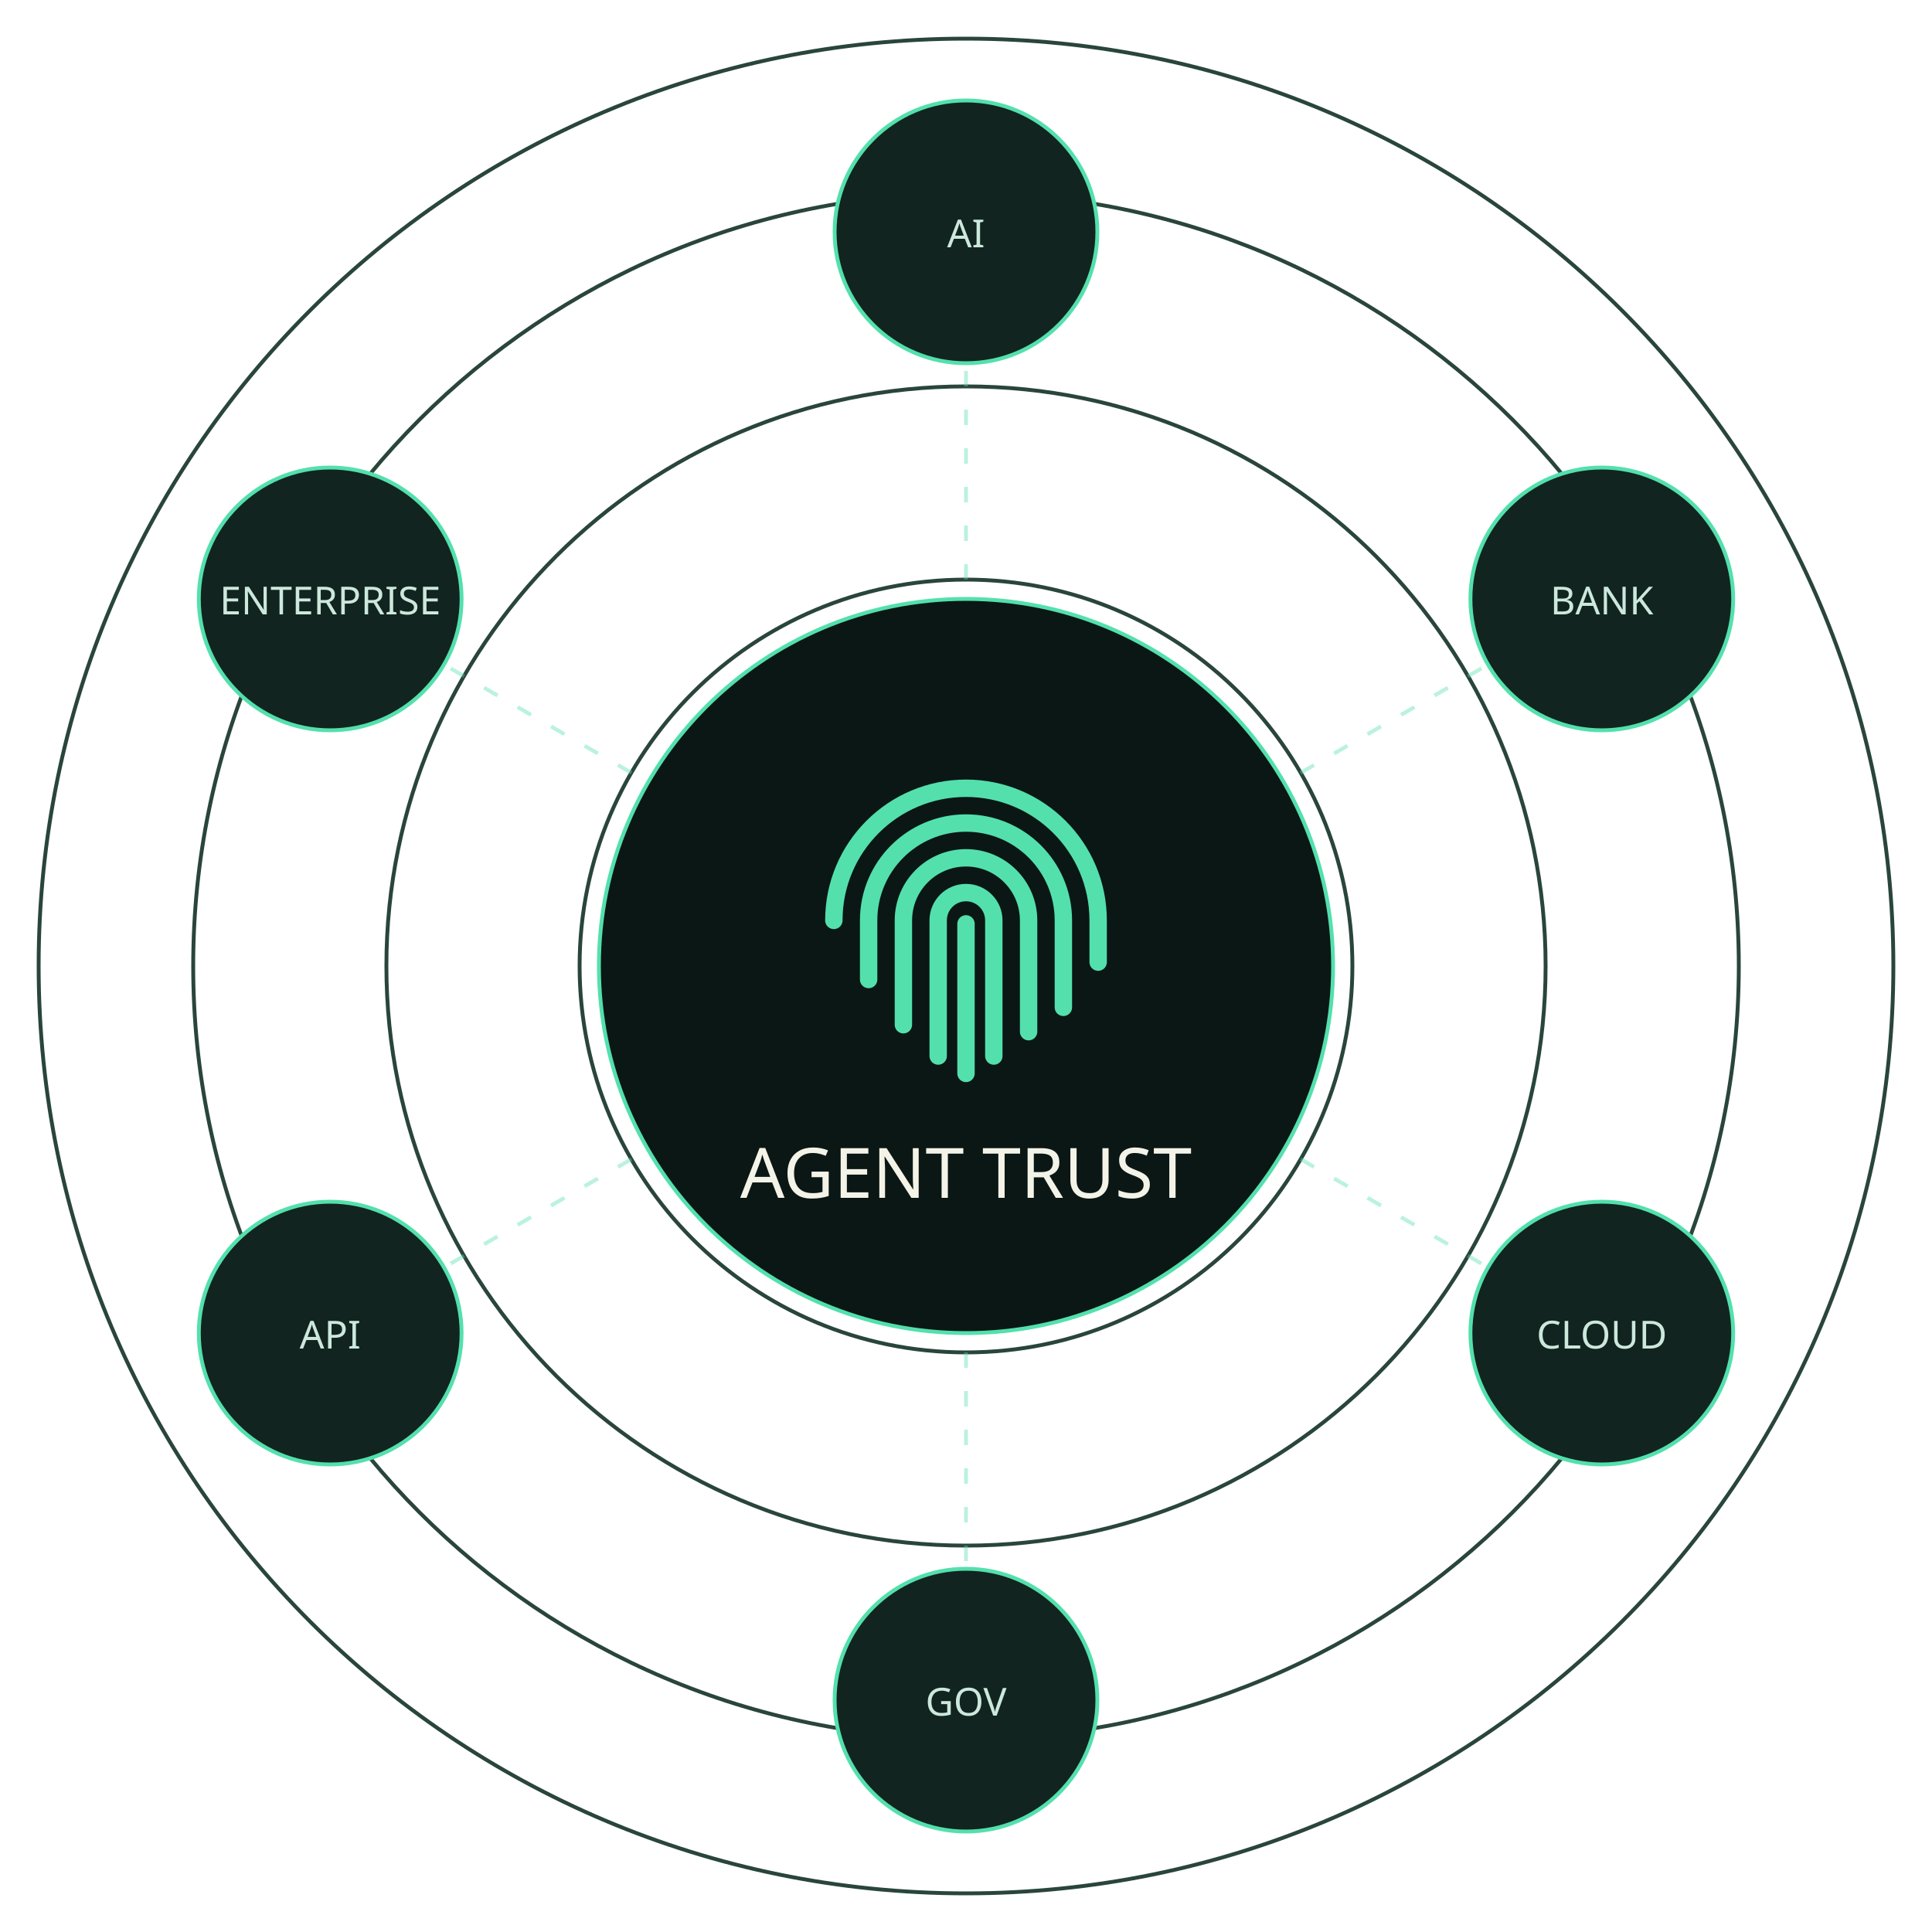
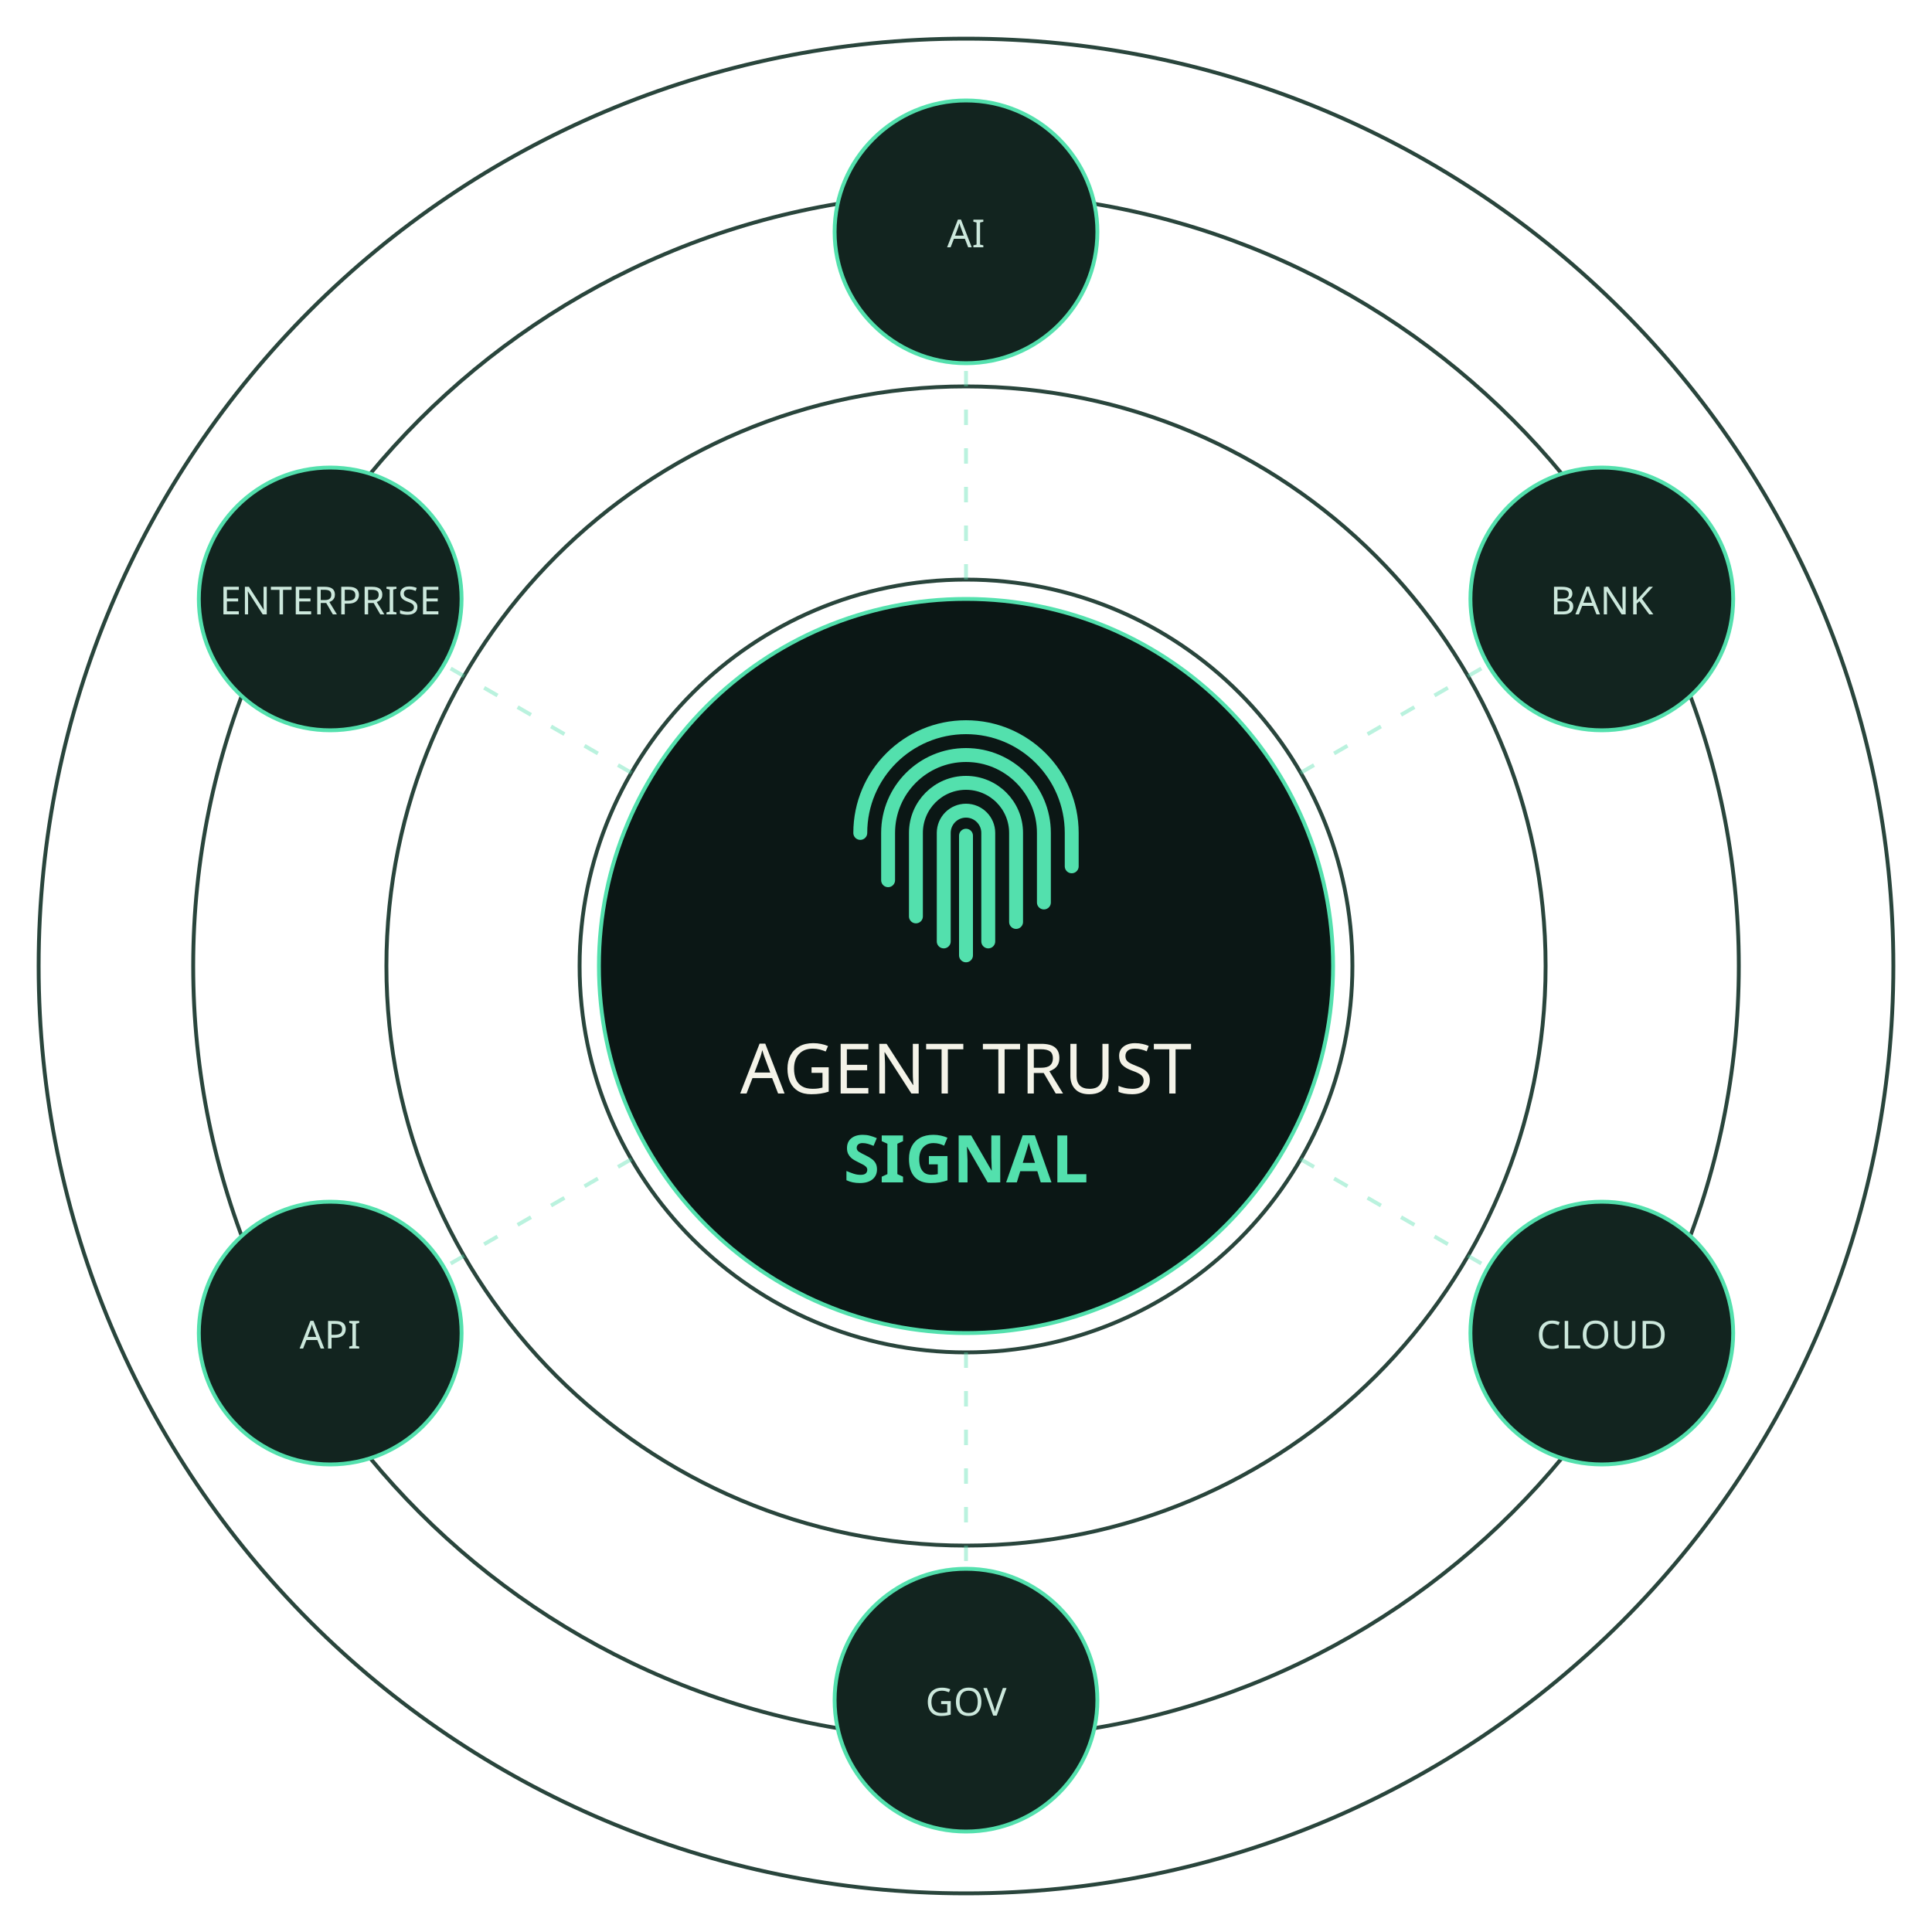
<svg xmlns="http://www.w3.org/2000/svg" viewBox="0 0 500 500">
  <g fill="none" stroke="#29453c">
    <circle cx="250" cy="250" r="100" />
    <circle cx="250" cy="250" r="150" />
    <circle cx="250" cy="250" r="200" />
    <circle cx="250" cy="250" r="240" />
  </g>
  <path d="M250 250L250 60" stroke="#53e0ad" stroke-opacity=".4" stroke-dasharray="4 6" />
  <circle cx="250" cy="60" r="34" fill="#12241f" stroke="#53e0ad" />
  <text x="250" y="64" fill="#cce8dc" text-anchor="middle" font-size="10" font-family="sans-serif">AI</text>
  <path d="M250 250L414.545 155" stroke="#53e0ad" stroke-opacity=".4" stroke-dasharray="4 6" />
  <circle cx="414.545" cy="155" r="34" fill="#12241f" stroke="#53e0ad" />
  <text x="414.545" y="159" fill="#cce8dc" text-anchor="middle" font-size="10" font-family="sans-serif">BANK</text>
  <path d="M250 250L414.545 345" stroke="#53e0ad" stroke-opacity=".4" stroke-dasharray="4 6" />
  <circle cx="414.545" cy="345" r="34" fill="#12241f" stroke="#53e0ad" />
  <text x="414.545" y="349" fill="#cce8dc" text-anchor="middle" font-size="10" font-family="sans-serif">CLOUD</text>
  <path d="M250 250L250 440" stroke="#53e0ad" stroke-opacity=".4" stroke-dasharray="4 6" />
  <circle cx="250" cy="440" r="34" fill="#12241f" stroke="#53e0ad" />
  <text x="250" y="444" fill="#cce8dc" text-anchor="middle" font-size="10" font-family="sans-serif">GOV</text>
  <path d="M250 250L85.455 345" stroke="#53e0ad" stroke-opacity=".4" stroke-dasharray="4 6" />
  <circle cx="85.455" cy="345" r="34" fill="#12241f" stroke="#53e0ad" />
  <text x="85.455" y="349" fill="#cce8dc" text-anchor="middle" font-size="10" font-family="sans-serif">API</text>
  <path d="M250 250L85.455 155" stroke="#53e0ad" stroke-opacity=".4" stroke-dasharray="4 6" />
  <circle cx="85.455" cy="155" r="34" fill="#12241f" stroke="#53e0ad" />
  <text x="85.455" y="159" fill="#cce8dc" text-anchor="middle" font-size="10" font-family="sans-serif">ENTERPRISE</text>
  <circle cx="250" cy="250" r="95" fill="#0b1715" stroke="#53e0ad" />
-   <g transform="translate(205 195) scale(.9)" fill="none" stroke="#53e0ad" stroke-width="5" stroke-linecap="round">
+   <g transform="translate(214 181) scale(.72)" fill="none" stroke="#53e0ad" stroke-width="5" stroke-linecap="round">
    <path d="M12 48a38 38 0 0 1 76 0v12M22 65V48a28 28 0 0 1 56 0v25M32 78V48a18 18 0 0 1 36 0v32M42 87V48a8 8 0 0 1 16 0v39M50 49v43" />
  </g>
-   <text x="250" y="310" fill="#f4f3e8" text-anchor="middle" font-family="sans-serif" font-size="18">AGENT TRUST</text>
+   <text x="250" y="283" fill="#f4f3e8" text-anchor="middle" font-family="sans-serif" font-size="18">AGENT TRUST</text>
+   <text x="250" y="306" fill="#53e0ad" text-anchor="middle" font-family="sans-serif" font-size="17" font-weight="bold">SIGNAL</text>
</svg>
